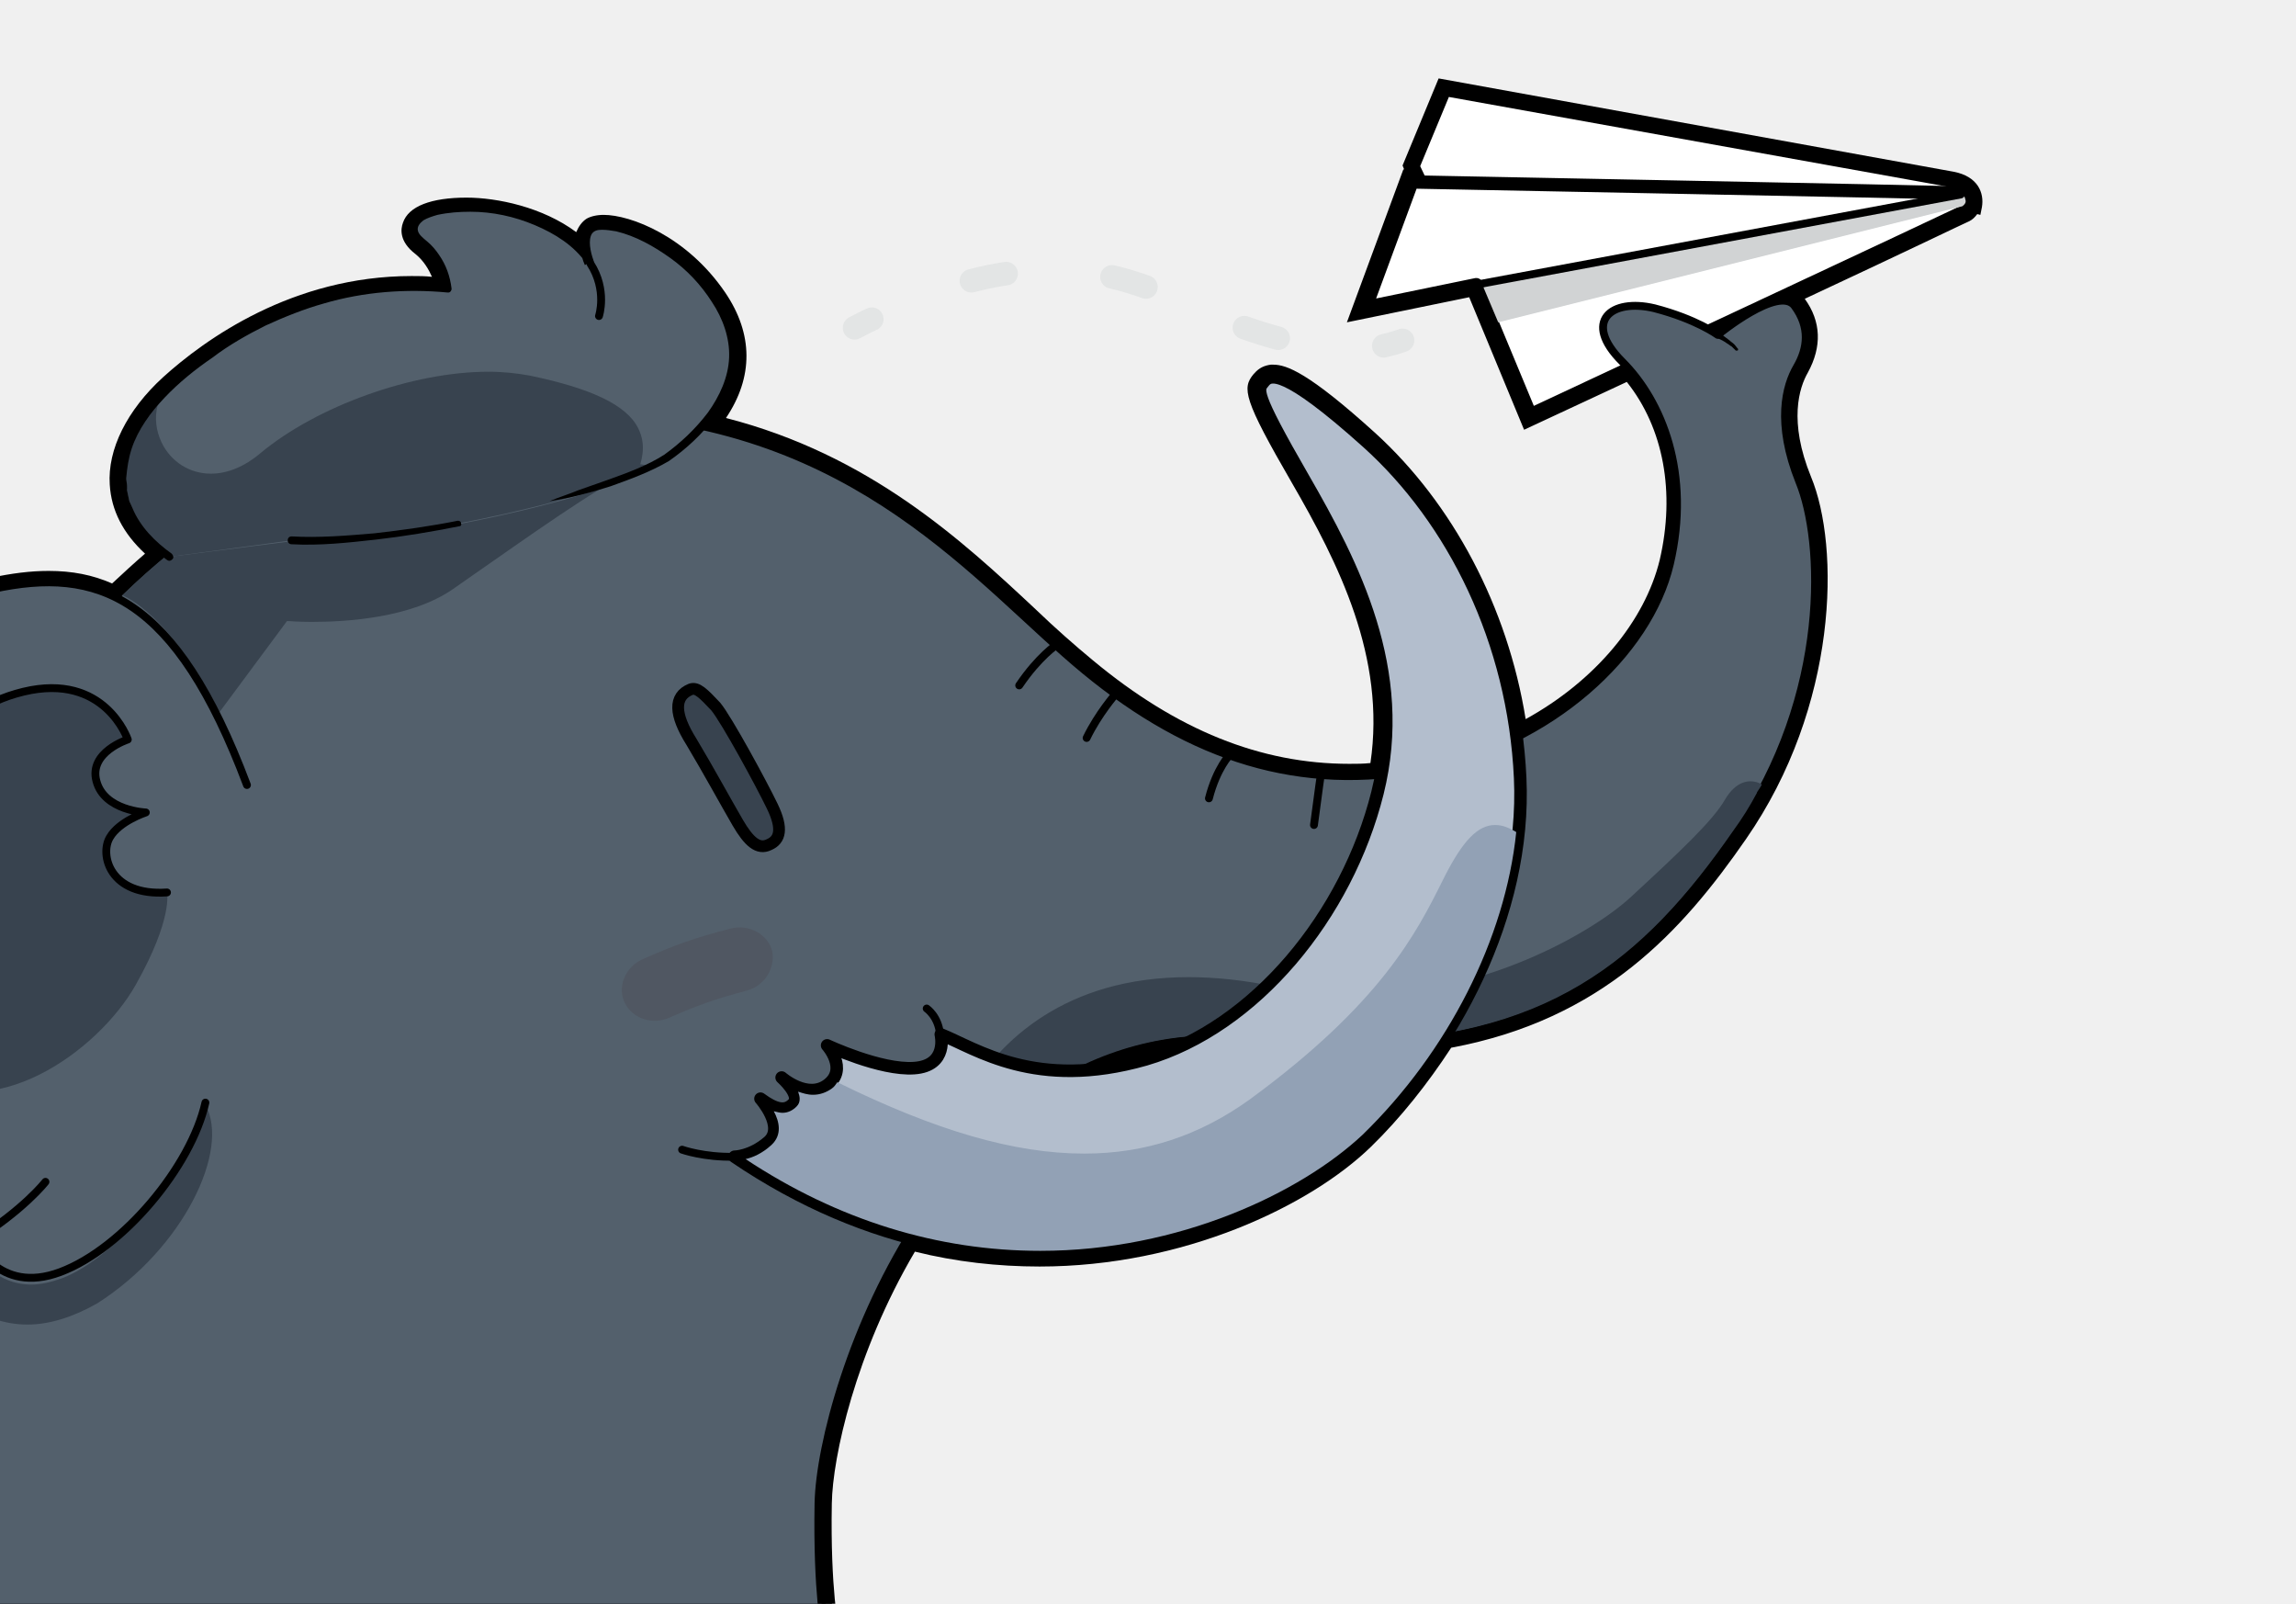
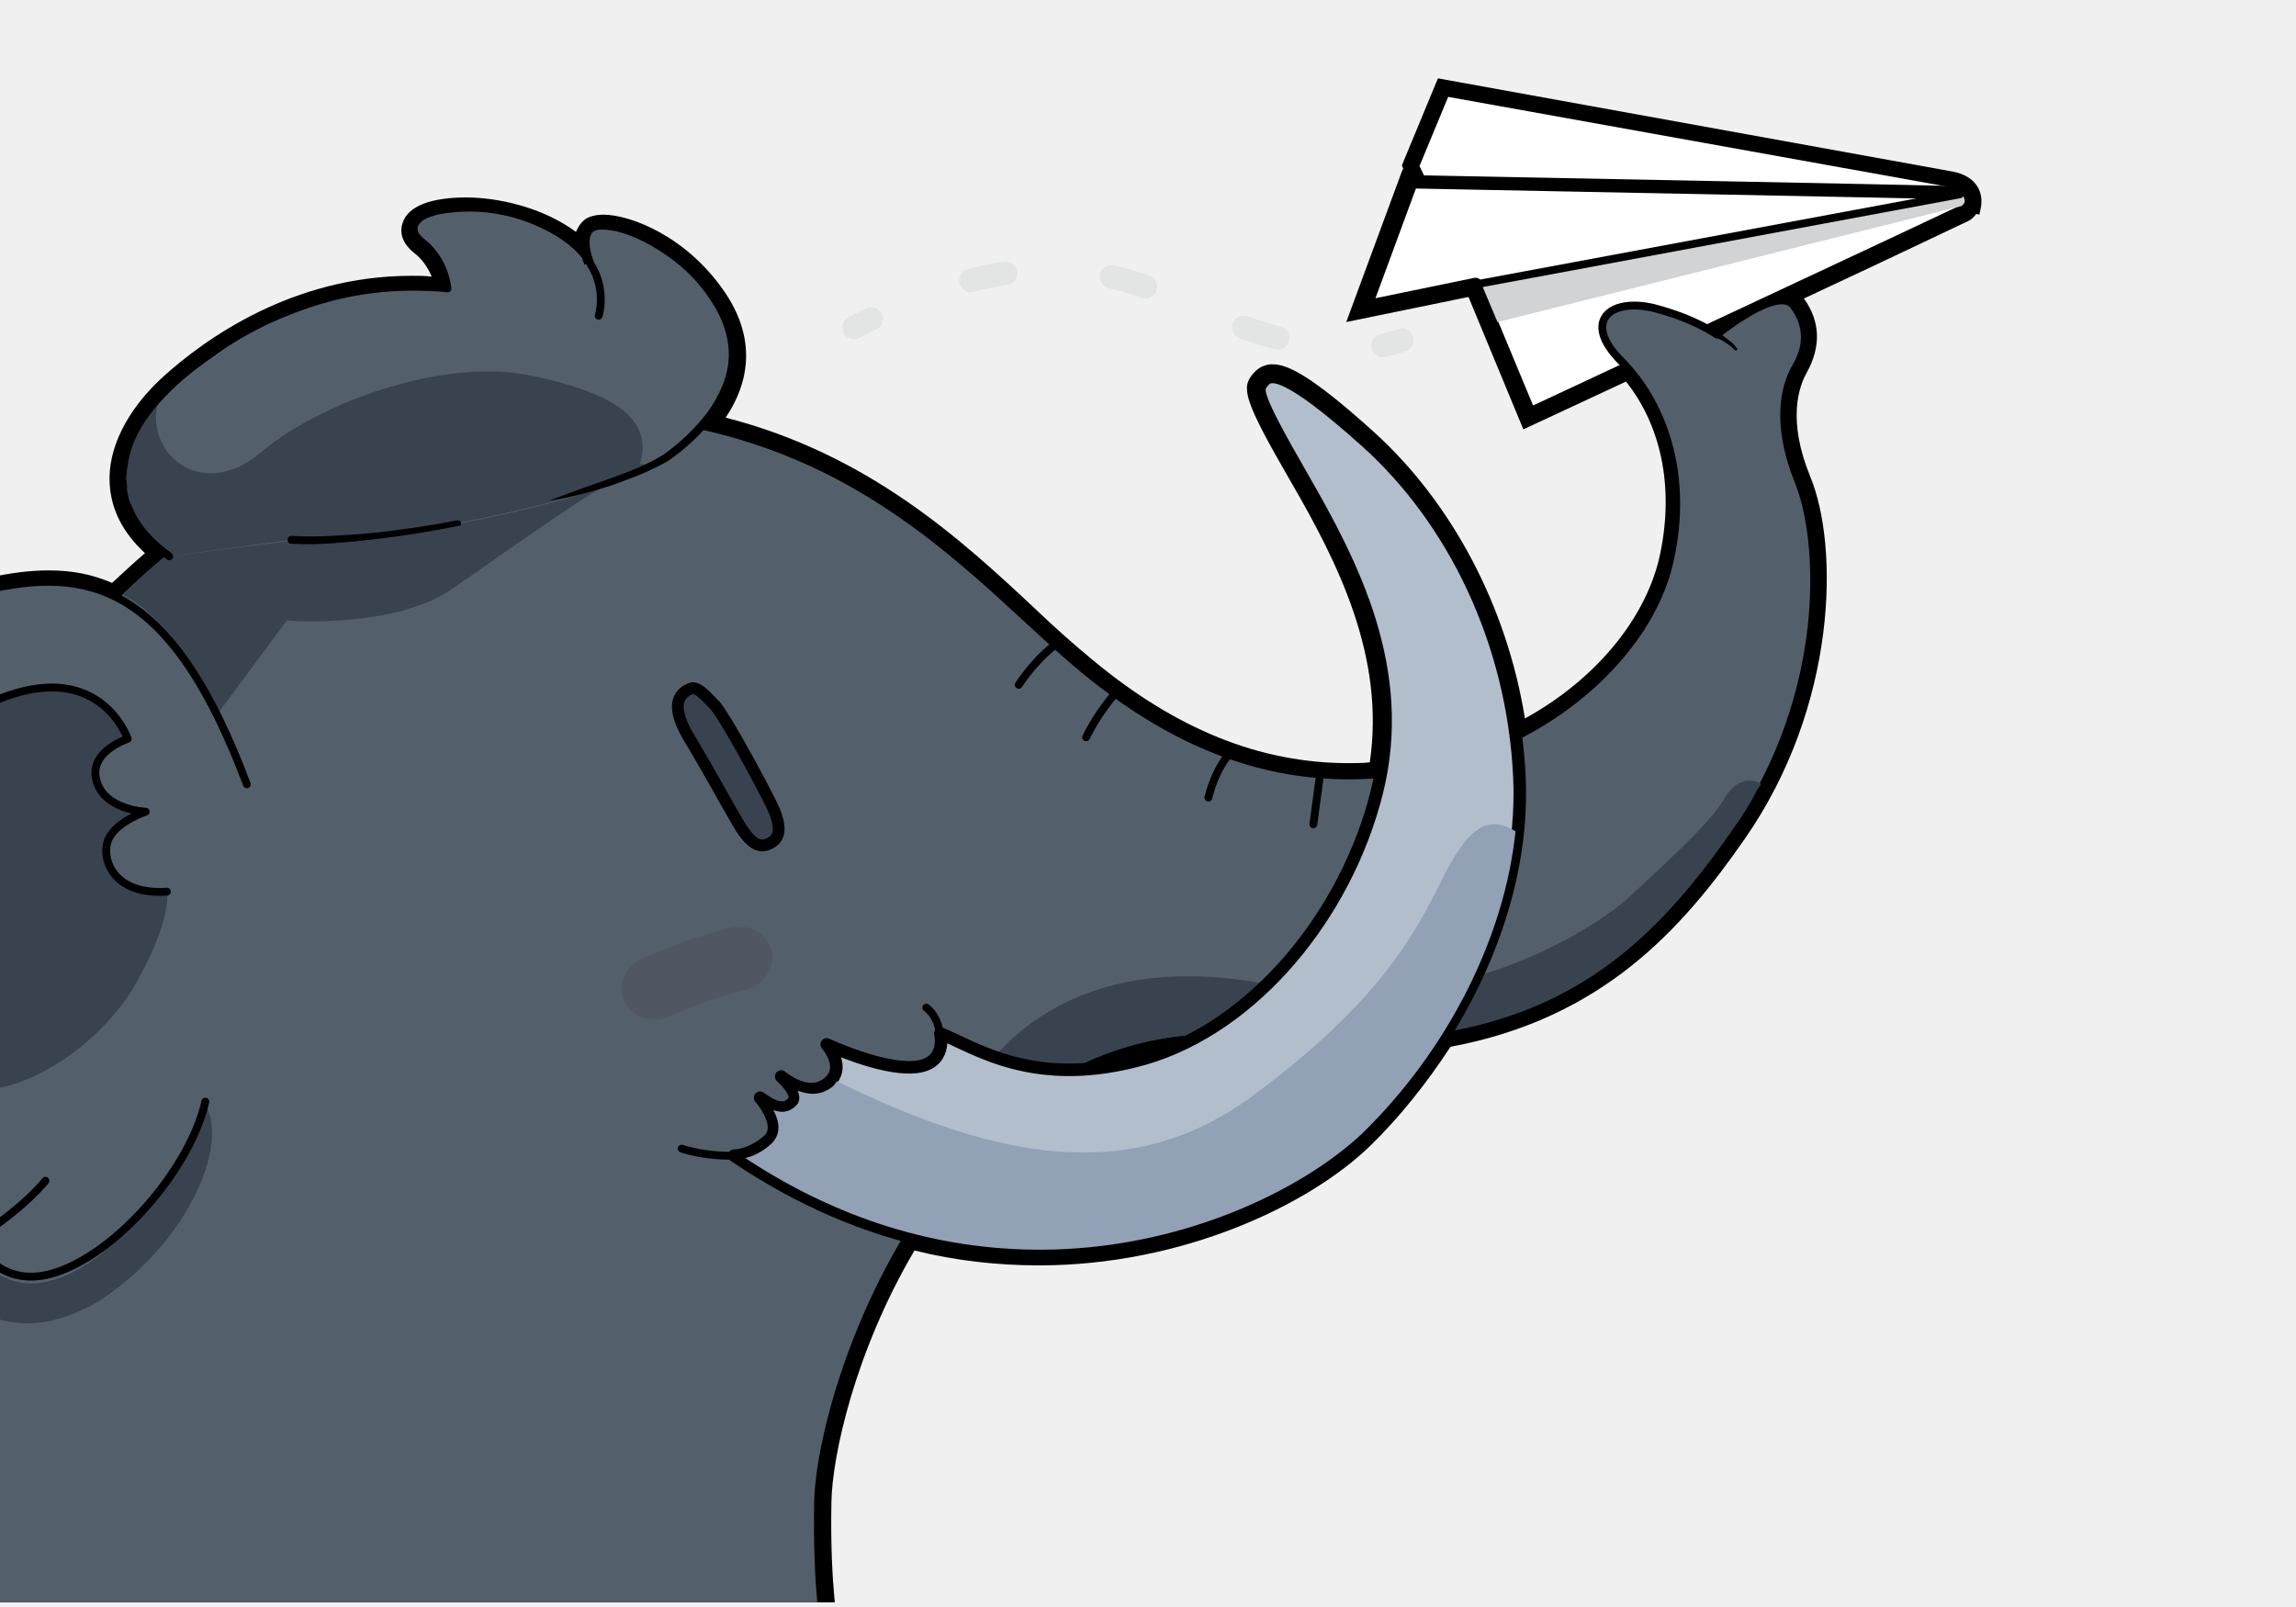
- <svg xmlns="http://www.w3.org/2000/svg" xmlns:xlink="http://www.w3.org/1999/xlink" viewBox="0 0 292.859 204.5" width="292.859" height="204.5">
-   <g transform="translate(-395.9 -820.4)">
-     <defs>
-       <path id="a" d="M395.9 745.1H690.5v279.8H395.9z" />
-     </defs>
-     <clipPath id="b">
-       <use xlink:href="#a" width="100%" height="100%" overflow="visible" />
+ <svg xmlns="http://www.w3.org/2000/svg" width="100%" height="100%" viewBox="0 0 293 205" version="1.1" xml:space="preserve" style="fill-rule:evenodd;clip-rule:evenodd;stroke-linecap:round;stroke-linejoin:round;stroke-miterlimit:10;">
+   <g transform="matrix(1,0,0,1,-395.9,-820.4)">
+     <clipPath id="_clip1">
+       <rect x="395.9" y="745.1" width="294.6" height="279.8" />
    </clipPath>
-     <path class="st53" d="M339.3 1028.6c1.5-3.2 14.4-31.3 27.4-58.8-6-9.3-2-17 1.5-23.7 1.9-3.7 3.8-7.1 3.6-10.4-.8-22 8.1-38.3 22.8-41.6 2.8-.6 5.2-.9 7.5-.9 3 0 5.6.5 8.1 1.6 1.4-1.3 2.8-2.6 4.2-3.8-2.8-2.6-4.3-5.5-4.5-8.8-.3-4.5 2.2-9.5 6.8-13.7 5.3-4.8 16.5-12.9 31.7-12.9.9 0 1.7 0 2.6.1-.4-.9-1-2-2.1-2.9-2.1-1.6-1.9-3.2-1.6-4 .7-2.1 3.6-3.2 8.1-3.2 3.9 0 9.7 1.2 14 4.4.3-.7.7-1.3 1.3-1.7.5-.3 1.3-.5 2.2-.5 3.4 0 10.6 2.7 15.5 9.9 3.6 5.3 3.6 10.8.1 16 18.3 4.7 30.1 15.6 39.5 24.4 2.5 2.4 5 4.6 7.3 6.5 10.7 8.9 21.4 13.2 32.7 13.2.9 0 1.8 0 2.7-.1 2-13.5-4.1-25.5-10-35.7-6.2-10.7-6.4-12.1-4.9-13.9l.1-.1c.6-.7 1.3-1 2.1-1.1h.3c1.7 0 4.5 1 13 8.7 9.9 9 16.9 22.2 19.2 36.5 8.9-4.9 15.2-12.5 17.1-20.3 2-8.6.5-16.8-4.2-22.7l-13.1 6.1-7-16.9-15.6 3.2 7.2-19.5h.1l-.2-.5 4.6-11.1 65.7 11.9c3.1.6 3.9 2.7 3.6 4.5l-.2 1-.4-.1c-.3.4-.6.7-1 .9-.7.3-7.5 3.6-21 9.9 2.1 2.9 2.2 6.1.4 9.4-1.1 1.9-2.5 6.2.4 13.3 3.7 8.9 3.5 29.2-8.3 46.2-8.1 11.7-18.3 23-37.6 26.6-3 4.6-6.5 9-10.2 12.6-7.8 7.6-24 15.3-42.3 15.3-5.3 0-10.7-.6-15.9-1.9-7.6 12.9-10.5 26.2-10.6 32.1-.2 11 .9 16.1.9 16.2l.4 1.8-164.9.8.9-2.3z" clip-path="url(#b)" />
-     <path class="st53" d="M339.8 1028.8c.1-.3 13.9-30.1 27.5-59.1-6.1-9.2-2.1-16.8 1.4-23.5 2-3.7 3.8-7.3 3.7-10.6-.8-21.7 8-37.9 22.4-41 2.7-.6 5.1-.9 7.4-.9 3 0 5.7.5 8.2 1.7 1.6-1.6 3.2-3 4.9-4.4-3-2.6-4.6-5.5-4.8-8.8-.3-4.4 2.1-9.2 6.6-13.3 5.3-4.8 16.4-12.8 31.4-12.8 1.1 0 2.2 0 3.3.1-.3-1.1-1-2.7-2.5-3.8-1.8-1.4-1.7-2.8-1.5-3.4.6-1.8 3.4-2.9 7.6-2.9 4.4 0 10.3 1.5 14.3 4.8.1-.9.6-1.7 1.3-2.1.4-.3 1.1-.4 1.9-.4 3.3 0 10.3 2.6 15.1 9.7 3.6 5.3 3.5 10.9-.3 16.1 18.6 4.6 30.5 15.6 40 24.4 2.6 2.4 5 4.6 7.3 6.5 10.8 8.9 21.6 13.3 33.1 13.3 1 0 2.1 0 3.1-.1 2.2-13.9-4-26.1-10-36.4-6.3-10.9-6.2-11.8-5-13.3l.1-.1c.2-.2.7-.9 1.8-.9h.2c1.5 0 4.2 1 12.7 8.6 10 9.1 17 22.5 19.2 36.9 9.3-5 16-12.8 17.9-20.9 2.1-8.9.4-17.4-4.5-23.4l-13 6.1-6.9-16.8-15.1 3.1 6.8-18.4h.6l-.5-1 4.4-10.6 65.3 11.8c3.5.7 3.3 3.2 3.2 3.9l-.1.5h-.2c-.2.4-.6.8-1 1-.7.3-7.9 3.7-21.6 10.2.1.1.2.2.3.4 2 2.7 2.2 5.8.4 8.9-1.1 2-2.6 6.4.4 13.7 3.6 8.8 3.4 28.8-8.2 45.7-8.1 11.7-18.2 22.9-37.5 26.4-3 4.7-6.5 9.1-10.3 12.7-7.8 7.5-23.7 15.1-42 15.1-5.4 0-10.9-.7-16.1-2-7.7 13.1-10.7 26.7-10.9 32.7-.2 11.1.9 16.2.9 16.3l.3 1.2-163.5.8.5-1.7z" clip-path="url(#b)" />
-     <path d="M577.5 843.7l-1-2.1 3.9-9.4 64.5 11.6c2.4.5 2.5 2 2.4 2.8" clip-path="url(#b)" fill="#fff" stroke="#000" stroke-linecap="round" stroke-linejoin="round" stroke-miterlimit="10" />
-     <path d="M584.2 856.7l6.9 16.6s53.7-25.1 55.5-26c.9-.5 1.5-2.2-1-2.3-2.5-.1-69.6-1.4-69.6-1.4l-5.9 16 14.1-2.9z" clip-path="url(#b)" fill="#fff" stroke="#000" stroke-width="1.7" stroke-linecap="round" stroke-linejoin="round" stroke-miterlimit="10" />
-     <path d="M585.1 857l58.9-11.2 1.4-.5h.4c.8 0 .7.3.8.6.1.3-.1.6-.4.8L587 861.5l-1.9-4.5z" clip-path="url(#b)" fill="#d1d3d4" />
-     <path class="st57" clip-path="url(#b)" fill="none" stroke="#000" stroke-linecap="round" stroke-linejoin="round" stroke-miterlimit="10" d="M584.2 856.7l61.8-11.5" />
-     <path class="st58" d="M388.5 927.9c20-40 49.9-56.3 83.4-54.9 33.6 1.4 48.8 21.7 62.4 32.9 13.6 11.2 27.5 15.6 43.4 12.5 15.9-3.1 28.5-14.6 31.2-26.1 2.7-11.5-1-20.7-6.1-25.8-5.1-5.1-1.4-8.1 4.1-6.8 5.4 1.4 8.1 3.4 8.1 3.4s7.8-6.4 9.8-3.7c2 2.7 1.7 5.4.3 7.8-1.4 2.4-2.7 7.1.3 14.6 3.1 7.5 4.1 27.1-8.1 44.8-12.2 17.6-26.5 30.1-62.1 26.5-38.5-3.9-54.6 44.2-54.9 59-.2 11.5.9 16.5.9 16.5l-160.7.8c.2-.1 33.4-72.4 48-101.5z" clip-path="url(#b)" fill="#53606c" stroke="#000" stroke-linecap="round" stroke-linejoin="round" stroke-miterlimit="10" />
-     <path class="st59" d="M399.4 989.3c-6.1 0-9.9-4.3-10-4.3l-.2-.2-.3.1c-3.1 1-6.1 1.5-9 1.5-6.1 0-11.4-2.2-15.6-6.5 1.4-3 2.9-6.1 4.3-9.1.1.1.1.2.2.3 6.1 8 12.7 9.7 17 9.7 3.2 0 5.6-.9 6.6-1.3.7 1.3 3 4.7 7.5 4.7 1.2 0 2.5-.3 3.9-.8 6.7-2.5 15.7-13.1 18.3-22.1 3.2 5.7-2.8 18.3-13.8 25.3-3 1.7-6 2.7-8.9 2.7zm24.5-78.1c-5.7-11.1-10.8-14.2-12.4-14.9 15.7-15.3 34.7-23 56.6-23 1.3 0 2.5 0 3.8.1 2.1.1 4.2.3 6.4.5 1.5 2.7-.4 5.6-.8 6.3-3 .8-11.2 6.5-18.5 11.6-1.9 1.3-3.7 2.6-5.3 3.7-5.3 3.7-13.6 4.2-18 4.2-1.8 0-2.9-.1-2.9-.1h-.3l-8.6 11.6zm95.3 49c4.2-7.1 12.6-15.2 28.3-15.2 3.5 0 7.2.4 11 1.2 3.4.7 7 1.1 10.6 1.1 15.9 0 29.8-7.9 34.8-12.5 6.5-6 10.5-9.8 12-12.4 1.4-2.4 3.2-2.8 4.7-2 .1.1-.7 1.1-.6 1.1-.9 1.7-1.9 3.3-3 4.8-11.5 16.6-23.9 26.9-50 26.9-3.6 0-7.5-.2-11.6-.6-1.5-.2-3-.2-4.4-.2-9.4 0-18.1 3.2-25.9 9.4l-5.9-1.6z" clip-path="url(#b)" fill="#38434f" />
-     <path class="st58" d="M427.4 920.5c-9.1-24.2-19-27.9-32.4-25-13.4 3-22.4 18-21.6 40 .4 10.2-15.5 20.5-4.3 35s23.5 8 23.5 8 3 7.1 11 4.1 16.7-13.5 18.5-21.6" clip-path="url(#b)" fill="#53606c" stroke="#000" stroke-linecap="round" stroke-linejoin="round" stroke-miterlimit="10" />
-     <path class="st59" d="M417.2 934.2c-7.3.5-8.6-4.8-7.3-7 1.2-2.1 4.6-3.2 4.6-3.2s-5.3-.2-6.3-4c-1-3.7 4-5.3 4-5.3s-2.9-8.6-13.3-6.1-14.4 11.7-14.2 19c.6 15.3-10.2 22.8 0 29.7 10.1 6.9 23.7-2.8 28.5-11.3 4.8-8.5 4-11.8 4-11.8z" clip-path="url(#b)" fill="#38434f" />
-     <path class="st57" d="M392.6 978.6c6.3-3.9 9.1-7.5 9.1-7.5m15.5-36.9c-7.3.5-8.6-4.8-7.3-7 1.2-2.1 4.6-3.2 4.6-3.2s-5.3-.2-6.3-4c-1-3.7 4-5.3 4-5.3s-2.9-8.6-13.3-6.1-14.6 11.7-14.2 19" clip-path="url(#b)" fill="none" stroke="#000" stroke-linecap="round" stroke-linejoin="round" stroke-miterlimit="10" />
-     <path d="M417.5 891.4c-9.8-6.9-6.2-16 .3-21.8 6.5-5.8 19-14 35.2-12.2 0 0-.2-3.5-3.1-5.8s-.5-4.5 5.5-4.5 12.9 2.6 15.8 6.9c0 0-1.4-3.2.4-4.4 1.8-1.2 10.2 1 15.6 9s1.1 14.9-5.2 19.9c-6.3 5-36.2 11.6-48.8 10.9" clip-path="url(#b)" fill="#53606c" />
-     <g class="st53" clip-path="url(#b)">
-       <path class="st36" d="M459.5 878.7c-11.1.6-22.1 3.3-32.9 6.1-4.1 1.1-8.2 2.2-12.4 2-.4 0-.8-.1-1.3-.1 1 1.6 2.5 3.2 4.6 4.7l15.6-2.1c11.3.7 37-4.7 46.4-9.4-6.5-1.1-13.3-1.5-20-1.2z" fill="#38434f" />
+     <g clip-path="url(#_clip1)">
+       <path d="M339.3,1028.6C340.8,1025.4 353.7,997.3 366.7,969.8C360.7,960.5 364.7,952.8 368.2,946.1C370.1,942.4 372,939 371.8,935.7C371,913.7 379.9,897.4 394.6,894.1C397.4,893.5 399.8,893.2 402.1,893.2C405.1,893.2 407.7,893.7 410.2,894.8C411.6,893.5 413,892.2 414.4,891C411.6,888.4 410.1,885.5 409.9,882.2C409.6,877.7 412.1,872.7 416.7,868.5C422,863.7 433.2,855.6 448.4,855.6C449.3,855.6 450.1,855.6 451,855.7C450.6,854.8 450,853.7 448.9,852.8C446.8,851.2 447,849.6 447.3,848.8C448,846.7 450.9,845.6 455.4,845.6C459.3,845.6 465.1,846.8 469.4,850C469.7,849.3 470.1,848.7 470.7,848.3C471.2,848 472,847.8 472.9,847.8C476.3,847.8 483.5,850.5 488.4,857.7C492,863 492,868.5 488.5,873.7C506.8,878.4 518.6,889.3 528,898.1C530.5,900.5 533,902.7 535.3,904.6C546,913.5 556.7,917.8 568,917.8C568.9,917.8 569.8,917.8 570.7,917.7C572.7,904.2 566.6,892.2 560.7,882C554.5,871.3 554.3,869.9 555.8,868.1L555.9,868C556.5,867.3 557.2,867 558,866.9L558.3,866.9C560,866.9 562.8,867.9 571.3,875.6C581.2,884.6 588.2,897.8 590.5,912.1C599.4,907.2 605.7,899.6 607.6,891.8C609.6,883.2 608.1,875 603.4,869.1L590.3,875.2L583.3,858.3L567.7,861.5L574.9,842L575,842L574.8,841.5L579.4,830.4L645.1,842.3C648.2,842.9 649,845 648.7,846.8L648.5,847.8L648.1,847.7C647.8,848.1 647.5,848.4 647.1,848.6C646.4,848.9 639.6,852.2 626.1,858.5C628.2,861.4 628.3,864.6 626.5,867.9C625.4,869.8 624,874.1 626.9,881.2C630.6,890.1 630.4,910.4 618.6,927.4C610.5,939.1 600.3,950.4 581,954C578,958.6 574.5,963 570.8,966.6C563,974.2 546.8,981.9 528.5,981.9C523.2,981.9 517.8,981.3 512.6,980C505,992.9 502.1,1006.2 502,1012.1C501.8,1023.1 502.9,1028.2 502.9,1028.3L503.3,1030.1L338.4,1030.9L339.3,1028.6Z" style="fill-rule:nonzero;" />
    </g>
-     <path class="st59" d="M417.5 890.8c-3.5-2.5-5.3-5.5-5.5-8.8-.2-3.2 1.2-6.7 4-9.9-.4 1.6-.2 3.2.5 4.7 1.2 2.5 3.6 4 6.3 4 2.1 0 4.3-.9 6.3-2.6 7.2-6 19.4-10.4 29.1-10.4 1.9 0 3.7.2 5.3.5 7.7 1.6 12.3 3.7 13.8 6.7.8 1.6.8 3.3 0 5.4-10.1 4.3-31.2 8.6-42.1 8.6-.7 0-1.4 0-2.1-.1-1.4-.1-2.8-.1-4-.1-7.5-.1-10.6 1.4-11.6 2z" clip-path="url(#b)" fill="#38434f" />
-     <path class="st57" d="M471.2 854c2.2 3.4 1.1 6.7 1.1 6.7" clip-path="url(#b)" fill="none" stroke="#000" stroke-linecap="round" stroke-linejoin="round" stroke-miterlimit="10" />
-     <path d="M489.6 967.9c34.6 23.5 68.7 8.7 80.2-2.4 11.4-11.1 20.8-28.5 20-45.9-.8-17.4-8.5-32.9-19.5-42.8-10.7-9.6-12.4-8.7-13.2-7.7-.8 1-1.4 1.1 5 12.2s13.4 24.6 9.5 40.2c-3.9 15.6-15.6 29.9-29.6 34-14 4-21.6-1.4-26.1-3.2 0 0 1 4-3.4 4.3-4.3.3-11.1-2.9-11.1-2.9s2.7 3 .1 5-5.9-.9-5.9-.9 2.5 2.2 1.5 3.3c-1 1.1-2.3.8-4.2-.6 0 0 3.2 3.6 1 5.5s-4.3 1.9-4.3 1.9z" clip-path="url(#b)" fill="#b3becd" stroke="#000" stroke-width="1.6" stroke-linecap="round" stroke-linejoin="round" stroke-miterlimit="10" />
-     <path d="M528.6 979.9c-13.1 0-25.8-3.9-37.6-11.7.9-.2 2.1-.7 3.3-1.8 1.4-1.3 1-3 .3-4.3.4.1.8.2 1.1.2.7 0 1.3-.3 1.8-.8.3-.3.4-.6.4-1 0-.3-.1-.6-.2-.9.6.2 1.2.4 1.9.4.9 0 1.7-.3 2.4-.8.3-.2.5-.5.7-.8 12.6 6.2 22.6 9.1 31.5 9.1 7.8 0 14.7-2.3 21.1-6.9 16.8-12.3 21.3-21.3 24.6-27.9l.3-.6c2.3-4.5 4.2-6.5 6.4-6.5.9 0 1.7.3 2.7.9-1.4 13.6-8.7 28-19.6 38.6-7.9 7.4-23.4 14.8-41.1 14.8z" clip-path="url(#b)" fill="#92a1b5" />
-     <path class="st57" d="M489.6 967.9c-3.9.1-6.7-.9-6.7-.9" clip-path="url(#b)" fill="none" stroke="#000" stroke-linecap="round" stroke-linejoin="round" stroke-miterlimit="10" />
-     <path d="M484 908.3c-2.2.9-2.1 3.2.1 6.7 2.1 3.5 4.5 7.9 5.9 10.3 1.4 2.4 2.6 3.5 4 2.8 1.4-.6 1.8-2 .4-4.9-1.4-2.9-5.8-11-7.2-12.7-1.6-1.7-2.4-2.5-3.2-2.2z" clip-path="url(#b)" fill="#38434f" stroke="#000" stroke-width="1.5" stroke-linecap="round" stroke-linejoin="round" stroke-miterlimit="10" />
-     <path class="st57" d="M525.9 907.8c2.5-3.7 4.8-5.2 4.8-5.2m3.8 11.9c1.5-3.1 3.7-5.6 3.7-5.6m11.9 13.3c1-3.9 2.7-5.6 2.7-5.6m10.7 9c.6-4.6.9-6.6.9-6.6" clip-path="url(#b)" fill="none" stroke="#000" stroke-linecap="round" stroke-linejoin="round" stroke-miterlimit="10" />
-     <g class="st53" clip-path="url(#b)">
-       <path class="st49" d="M504.9 862.2c.8-.4 1.5-.8 2.2-1.1" fill="none" stroke="#e3e5e5" stroke-width="3" stroke-linecap="round" stroke-linejoin="round" />
-       <path d="M519.8 856.2c13.6-3.5 22.1.5 28.2 3.3 5.3 2.4 11.6 4.7 17.6 5.3" fill="none" stroke="#e3e5e5" stroke-width="3" stroke-linecap="round" stroke-linejoin="round" stroke-dasharray="4.529,13.586" />
-       <path class="st49" d="M572.4 864.5c.8-.2 1.6-.4 2.4-.7" fill="none" stroke="#e3e5e5" stroke-width="3" stroke-linecap="round" stroke-linejoin="round" />
+     <clipPath id="_clip2">
+       <rect x="395.9" y="745.1" width="294.6" height="279.8" />
+     </clipPath>
+     <g clip-path="url(#_clip2)">
+       <path d="M339.8,1028.8C339.9,1028.5 353.7,998.7 367.3,969.7C361.2,960.5 365.2,952.9 368.7,946.2C370.7,942.5 372.5,938.9 372.4,935.6C371.6,913.9 380.4,897.7 394.8,894.6C397.5,894 399.9,893.7 402.2,893.7C405.2,893.7 407.9,894.2 410.4,895.4C412,893.8 413.6,892.4 415.3,891C412.3,888.4 410.7,885.5 410.5,882.2C410.2,877.8 412.6,873 417.1,868.9C422.4,864.1 433.5,856.1 448.5,856.1C449.6,856.1 450.7,856.1 451.8,856.2C451.5,855.1 450.8,853.5 449.3,852.4C447.5,851 447.6,849.6 447.8,849C448.4,847.2 451.2,846.1 455.4,846.1C459.8,846.1 465.7,847.6 469.7,850.9C469.8,850 470.3,849.2 471,848.8C471.4,848.5 472.1,848.4 472.9,848.4C476.2,848.4 483.2,851 488,858.1C491.6,863.4 491.5,869 487.7,874.2C506.3,878.8 518.2,889.8 527.7,898.6C530.3,901 532.7,903.2 535,905.1C545.8,914 556.6,918.4 568.1,918.4C569.1,918.4 570.2,918.4 571.2,918.3C573.4,904.4 567.2,892.2 561.2,881.9C554.9,871 555,870.1 556.2,868.6L556.3,868.5C556.5,868.3 557,867.6 558.1,867.6L558.3,867.6C559.8,867.6 562.5,868.6 571,876.2C581,885.3 588,898.7 590.2,913.1C599.5,908.1 606.2,900.3 608.1,892.2C610.2,883.3 608.5,874.8 603.6,868.8L590.6,874.9L583.7,858.1L568.6,861.2L575.4,842.8L576,842.8L575.5,841.8L579.9,831.2L645.2,843C648.7,843.7 648.5,846.2 648.4,846.9L648.3,847.4L648.1,847.4C647.9,847.8 647.5,848.2 647.1,848.4C646.4,848.7 639.2,852.1 625.5,858.6C625.6,858.7 625.7,858.8 625.8,859C627.8,861.7 628,864.8 626.2,867.9C625.1,869.9 623.6,874.3 626.6,881.6C630.2,890.4 630,910.4 618.4,927.3C610.3,939 600.2,950.2 580.9,953.7C577.9,958.4 574.4,962.8 570.6,966.4C562.8,973.9 546.9,981.5 528.6,981.5C523.2,981.5 517.7,980.8 512.5,979.5C504.8,992.6 501.8,1006.2 501.6,1012.2C501.4,1023.3 502.5,1028.4 502.5,1028.5L502.8,1029.7L339.3,1030.5L339.8,1028.8Z" style="fill-rule:nonzero;" />
    </g>
-     <g class="st53" clip-path="url(#b)">
-       <path d="M491.2 946.7c-4.1 1.1-6.1 1.8-10 3.5-2.1.9-4.6.1-5.6-1.9s0-4.6 2.3-5.6c4.3-1.9 6.6-2.7 11.2-3.9 2.4-.6 4.8.8 5.3 2.9.4 2.2-1 4.4-3.2 5z" fill="#505762" />
+     <path d="M577.5,843.7L576.5,841.6L580.4,832.2L644.9,843.8C647.3,844.3 647.4,845.8 647.3,846.6" style="fill:white;fill-rule:nonzero;stroke:black;stroke-width:1px;" />
+     <path d="M584.2,856.7L591.1,873.3C591.1,873.3 644.8,848.2 646.6,847.3C647.5,846.8 648.1,845.1 645.6,845C643.1,844.9 576,843.6 576,843.6L570.1,859.6L584.2,856.7Z" style="fill:white;fill-rule:nonzero;stroke:black;stroke-width:1.7px;" />
+     <path d="M585.1,857L644,845.8L645.4,845.3L645.8,845.3C646.6,845.3 646.5,845.6 646.6,845.9C646.7,846.2 646.5,846.5 646.2,846.7L587,861.5L585.1,857Z" style="fill:rgb(209,211,212);fill-rule:nonzero;" />
+     <path d="M584.2,856.7L646,845.2" style="fill:none;stroke:black;stroke-width:1px;" />
+     <clipPath id="_clip3">
+       <rect x="395.9" y="745.1" width="294.6" height="279.8" />
+     </clipPath>
+     <g clip-path="url(#_clip3)">
+       <path d="M388.5,927.9C408.5,887.9 438.4,871.6 471.9,873C505.5,874.4 520.7,894.7 534.3,905.9C547.9,917.1 561.8,921.5 577.7,918.4C593.6,915.3 606.2,903.8 608.9,892.3C611.6,880.8 607.9,871.6 602.8,866.5C597.7,861.4 601.4,858.4 606.9,859.7C612.3,861.1 615,863.1 615,863.1C615,863.1 622.8,856.7 624.8,859.4C626.8,862.1 626.5,864.8 625.1,867.2C623.7,869.6 622.4,874.3 625.4,881.8C628.5,889.3 629.5,908.9 617.3,926.6C605.1,944.2 590.8,956.7 555.2,953.1C516.7,949.2 500.6,997.3 500.3,1012.1C500.1,1023.6 501.2,1028.6 501.2,1028.6L340.5,1029.4C340.7,1029.3 373.9,957 388.5,927.9Z" style="fill:rgb(83,96,108);fill-rule:nonzero;stroke:black;stroke-width:1px;" />
    </g>
-     <path class="st57" d="M515.8 952.3c-.2-2.3-1.7-3.3-1.7-3.3" clip-path="url(#b)" fill="none" stroke="#000" stroke-linecap="round" stroke-linejoin="round" stroke-miterlimit="10" />
-     <g class="st53" clip-path="url(#b)">
-       <path d="M454.5 887.5c-3.5.7-7.1 1.3-10.6 1.7-3.6.4-7.2.8-10.8.6-.3 0-.5-.2-.5-.5s.2-.5.5-.5c3.5.2 7.1-.1 10.6-.4 3.5-.4 7.1-.9 10.6-1.6.2 0 .4.1.4.3.1.2 0 .4-.2.4z" />
+     <clipPath id="_clip4">
+       <rect x="395.9" y="745.1" width="294.6" height="279.8" />
+     </clipPath>
+     <g clip-path="url(#_clip4)">
+       <path d="M399.4,989.3C393.3,989.3 389.5,985 389.4,985L389.2,984.8L388.9,984.9C385.8,985.9 382.8,986.4 379.9,986.4C373.8,986.4 368.5,984.2 364.3,979.9C365.7,976.9 367.2,973.8 368.6,970.8C368.7,970.9 368.7,971 368.8,971.1C374.9,979.1 381.5,980.8 385.8,980.8C389,980.8 391.4,979.9 392.4,979.5C393.1,980.8 395.4,984.2 399.9,984.2C401.1,984.2 402.4,983.9 403.8,983.4C410.5,980.9 419.5,970.3 422.1,961.3C425.3,967 419.3,979.6 408.3,986.6C405.3,988.3 402.3,989.3 399.4,989.3ZM423.9,911.2C418.2,900.1 413.1,897 411.5,896.3C427.2,881 446.2,873.3 468.1,873.3C469.4,873.3 470.6,873.3 471.9,873.4C474,873.5 476.1,873.7 478.3,873.9C479.8,876.6 477.9,879.5 477.5,880.2C474.5,881 466.3,886.7 459,891.8C457.1,893.1 455.3,894.4 453.7,895.5C448.4,899.2 440.1,899.7 435.7,899.7C433.9,899.7 432.8,899.6 432.8,899.6L432.5,899.6L423.9,911.2ZM519.2,960.2C523.4,953.1 531.8,945 547.5,945C551,945 554.7,945.4 558.5,946.2C561.9,946.9 565.5,947.3 569.1,947.3C585,947.3 598.9,939.4 603.9,934.8C610.4,928.8 614.4,925 615.9,922.4C617.3,920 619.1,919.6 620.6,920.4C620.7,920.5 619.9,921.5 620,921.5C619.1,923.2 618.1,924.8 617,926.3C605.5,942.9 593.1,953.2 567,953.2C563.4,953.2 559.5,953 555.4,952.6C553.9,952.4 552.4,952.4 551,952.4C541.6,952.4 532.9,955.6 525.1,961.8L519.2,960.2Z" style="fill:rgb(56,67,79);fill-rule:nonzero;" />
    </g>
-     <g class="st53" clip-path="url(#b)">
-       <path d="M417.2 891.8c-2.2-1.6-4.3-3.6-5.4-6.2l-.4-1-.2-1-.1-.5v-.5c0-.4-.1-.7-.1-1.1 0-1.4.2-2.8.7-4.1.9-2.6 2.6-4.9 4.4-6.9 1.9-2 4-3.6 6.2-5.2s4.6-2.9 7-4.1c2.4-1.2 5-2.2 7.6-2.9 5.2-1.5 10.7-1.9 16.1-1.4l-.6.5c-.2-1.3-.7-2.7-1.4-3.8-.4-.6-.8-1.1-1.4-1.5-.5-.5-1.2-1-1.5-1.9-.1-.2-.1-.5-.1-.7.1-.2.1-.5.2-.7.2-.4.6-.7.9-.9.7-.5 1.4-.7 2.2-.9 1.5-.3 3-.4 4.4-.4 2.9.1 5.9.7 8.6 1.8 2.7 1.1 5.3 2.8 7.1 5.3l-.9.5c-.3-.7-.5-1.3-.5-2.1-.1-.7 0-1.5.4-2.3.3-.3.5-.7 1-.8.2-.1.4-.1.6-.2.2 0 .4-.1.6-.1.7 0 1.4.1 2.1.2 1.4.3 2.6.8 3.9 1.4 1.2.6 2.4 1.3 3.5 2.1 2.2 1.6 4.1 3.6 5.6 5.9.7 1.2 1.4 2.4 1.8 3.7.3.6.4 1.3.5 2 .1.3.1.7.1 1v1c-.1 2.8-1.3 5.5-3 7.6-1.7 2.2-3.6 4-5.9 5.6-2.4 1.4-4.9 2.3-7.4 3.2-2.5.8-5.1 1.5-7.8 1.9 1.2-.5 2.5-.9 3.7-1.4l3.7-1.3c2.5-.9 5-1.8 7.2-3.2 2.1-1.5 4-3.3 5.6-5.4 1.5-2.1 2.6-4.5 2.7-7 .1-2.5-.8-5-2.2-7.1-1.4-2.2-3.2-4.1-5.3-5.6-2.1-1.5-4.4-2.8-6.9-3.4-.6-.1-1.2-.2-1.8-.2-.6 0-1 .1-1.3.5-.5.8-.2 2.3.2 3.4.1.3 0 .5-.3.6-.2.1-.4 0-.6-.2-1.6-2.3-4-3.8-6.6-4.9-2.6-1.1-5.4-1.7-8.2-1.7-1.4 0-2.8.1-4.2.4-.7.2-1.3.4-1.8.7-.5.4-.8.8-.7 1.3.1.5.6.9 1.2 1.4.6.5 1.1 1.1 1.5 1.7.9 1.3 1.4 2.7 1.6 4.3 0 .3-.2.5-.4.5h-.1c-5.3-.5-10.7-.1-15.8 1.4-2.5.7-5 1.7-7.4 2.8-2.4 1.2-4.7 2.5-6.8 4.1-2.2 1.5-4.3 3.2-6.1 5.1-1.8 1.9-3.4 4.1-4.2 6.5-.4 1.2-.6 2.5-.7 3.8 0 .3.1.6.1 1v.5l.1.5.2.9.4.9c1 2.4 2.9 4.3 5 5.8.2.2.3.5.1.7-.2.2-.4.3-.7.1z" />
+     <clipPath id="_clip5">
+       <rect x="395.9" y="745.1" width="294.6" height="279.8" />
+     </clipPath>
+     <g clip-path="url(#_clip5)">
+       <path d="M427.4,920.5C418.3,896.3 408.4,892.6 395,895.5C381.6,898.5 372.6,913.5 373.4,935.5C373.8,945.7 357.9,956 369.1,970.5C380.3,985 392.6,978.5 392.6,978.5C392.6,978.5 395.6,985.6 403.6,982.6C411.6,979.6 420.3,969.1 422.1,961" style="fill:rgb(83,96,108);fill-rule:nonzero;stroke:black;stroke-width:1px;" />
    </g>
-     <g class="st53" clip-path="url(#b)">
-       <path class="st36" d="M615.1 863.2c2 1.2 2.3 1.8 2.3 1.8" fill="#38434f" />
-       <path d="M615.3 862.9l1.2.9c.2.2.4.3.6.5.2.2.3.4.5.6 0 .1 0 .2-.1.2h-.2l-.5-.5c-.2-.1-.4-.3-.6-.4-.4-.3-.8-.5-1.3-.7-.2-.1-.2-.3-.1-.5s.2-.2.5-.1c-.1 0-.1 0 0 0z" />
+     <clipPath id="_clip6">
+       <rect x="395.9" y="745.1" width="294.6" height="279.8" />
+     </clipPath>
+     <g clip-path="url(#_clip6)">
+       <path d="M417.2,934.2C409.9,934.7 408.6,929.4 409.9,927.2C411.1,925.1 414.5,924 414.5,924C414.5,924 409.2,923.8 408.2,920C407.2,916.3 412.2,914.7 412.2,914.7C412.2,914.7 409.3,906.1 398.9,908.6C388.5,911.1 384.5,920.3 384.7,927.6C385.3,942.9 374.5,950.4 384.7,957.3C394.8,964.2 408.4,954.5 413.2,946C418,937.5 417.2,934.2 417.2,934.2Z" style="fill:rgb(56,67,79);fill-rule:nonzero;" />
+     </g>
+     <clipPath id="_clip7">
+       <rect x="395.9" y="745.1" width="294.6" height="279.8" />
+     </clipPath>
+     <g clip-path="url(#_clip7)">
+       <path d="M392.6,978.6C398.9,974.7 401.7,971.1 401.7,971.1M417.2,934.2C409.9,934.7 408.6,929.4 409.9,927.2C411.1,925.1 414.5,924 414.5,924C414.5,924 409.2,923.8 408.2,920C407.2,916.3 412.2,914.7 412.2,914.7C412.2,914.7 409.3,906.1 398.9,908.6C388.5,911.1 384.3,920.3 384.7,927.6" style="fill:none;stroke:black;stroke-width:1px;" />
+     </g>
+     <path d="M417.5,891.4C407.7,884.5 411.3,875.4 417.8,869.6C424.3,863.8 436.8,855.6 453,857.4C453,857.4 452.8,853.9 449.9,851.6C447,849.3 449.4,847.1 455.4,847.1C461.4,847.1 468.3,849.7 471.2,854C471.2,854 469.8,850.8 471.6,849.6C473.4,848.4 481.8,850.6 487.2,858.6C492.6,866.6 488.3,873.5 482,878.5C475.7,883.5 445.8,890.1 433.2,889.4" style="fill:rgb(83,96,108);fill-rule:nonzero;" />
+     <path d="M459.5,878.7C448.4,879.3 437.4,882 426.6,884.8C422.5,885.9 418.4,887 414.2,886.8C413.8,886.8 413.4,886.7 412.9,886.7C413.9,888.3 415.4,889.9 417.5,891.4L433.1,889.3C444.4,890 470.1,884.6 479.5,879.9C473,878.8 466.2,878.4 459.5,878.7Z" style="fill:rgb(56,67,79);fill-rule:nonzero;" />
+     <path d="M417.5,890.8C414,888.3 412.2,885.3 412,882C411.8,878.8 413.2,875.3 416,872.1C415.6,873.7 415.8,875.3 416.5,876.8C417.7,879.3 420.1,880.8 422.8,880.8C424.9,880.8 427.1,879.9 429.1,878.2C436.3,872.2 448.5,867.8 458.2,867.8C460.1,867.8 461.9,868 463.5,868.3C471.2,869.9 475.8,872 477.3,875C478.1,876.6 478.1,878.3 477.3,880.4C467.2,884.7 446.1,889 435.2,889C434.5,889 433.8,889 433.1,888.9C431.7,888.8 430.3,888.8 429.1,888.8C421.6,888.7 418.5,890.2 417.5,890.8Z" style="fill:rgb(56,67,79);fill-rule:nonzero;" />
+     <path d="M471.2,854C473.4,857.4 472.3,860.7 472.3,860.7" style="fill:none;stroke:black;stroke-width:1px;" />
+     <path d="M489.6,967.9C524.2,991.4 558.3,976.6 569.8,965.5C581.2,954.4 590.6,937 589.8,919.6C589,902.2 581.3,886.7 570.3,876.8C559.6,867.2 557.9,868.1 557.1,869.1C556.3,870.1 555.7,870.2 562.1,881.3C568.5,892.4 575.5,905.9 571.6,921.5C567.7,937.1 556,951.4 542,955.5C528,959.5 520.4,954.1 515.9,952.3C515.9,952.3 516.9,956.3 512.5,956.6C508.2,956.9 501.4,953.7 501.4,953.7C501.4,953.7 504.1,956.7 501.5,958.7C498.9,960.7 495.6,957.8 495.6,957.8C495.6,957.8 498.1,960 497.1,961.1C496.1,962.2 494.8,961.9 492.9,960.5C492.9,960.5 496.1,964.1 493.9,966C491.7,967.9 489.6,967.9 489.6,967.9Z" style="fill:rgb(179,190,205);fill-rule:nonzero;stroke:black;stroke-width:1.6px;" />
+     <path d="M528.6,979.9C515.5,979.9 502.8,976 491,968.2C491.9,968 493.1,967.5 494.3,966.4C495.7,965.1 495.3,963.4 494.6,962.1C495,962.2 495.4,962.3 495.7,962.3C496.4,962.3 497,962 497.5,961.5C497.8,961.2 497.9,960.9 497.9,960.5C497.9,960.2 497.8,959.9 497.7,959.6C498.3,959.8 498.9,960 499.6,960C500.5,960 501.3,959.7 502,959.2C502.3,959 502.5,958.7 502.7,958.4C515.3,964.6 525.3,967.5 534.2,967.5C542,967.5 548.9,965.2 555.3,960.6C572.1,948.3 576.6,939.3 579.9,932.7L580.2,932.1C582.5,927.6 584.4,925.6 586.6,925.6C587.5,925.6 588.3,925.9 589.3,926.5C587.9,940.1 580.6,954.5 569.7,965.1C561.8,972.5 546.3,979.9 528.6,979.9Z" style="fill:rgb(146,161,181);fill-rule:nonzero;" />
+     <path d="M489.6,967.9C485.7,968 482.9,967 482.9,967" style="fill:none;stroke:black;stroke-width:1px;" />
+     <path d="M484,908.3C481.8,909.2 481.9,911.5 484.1,915C486.2,918.5 488.6,922.9 490,925.3C491.4,927.7 492.6,928.8 494,928.1C495.4,927.5 495.8,926.1 494.4,923.2C493,920.3 488.6,912.2 487.2,910.5C485.6,908.8 484.8,908 484,908.3Z" style="fill:rgb(56,67,79);fill-rule:nonzero;stroke:black;stroke-width:1.5px;" />
+     <path d="M525.9,907.8C528.4,904.1 530.7,902.6 530.7,902.6M534.5,914.5C536,911.4 538.2,908.9 538.2,908.9M550.1,922.2C551.1,918.3 552.8,916.6 552.8,916.6M563.5,925.6C564.1,921 564.4,919 564.4,919" style="fill:none;stroke:black;stroke-width:1px;" />
+     <g>
+       <path d="M504.9,862.2C505.7,861.8 506.4,861.4 507.1,861.1" style="fill:none;stroke:rgb(227,229,229);stroke-width:3px;stroke-miterlimit:4;" />
+       <path d="M519.8,856.2C533.4,852.7 541.9,856.7 548,859.5C553.3,861.9 559.6,864.2 565.6,864.8" style="fill:none;stroke:rgb(227,229,229);stroke-width:3px;stroke-miterlimit:4;stroke-dasharray:4.53,13.59;" />
+       <path d="M572.4,864.5C573.2,864.3 574,864.1 574.8,863.8" style="fill:none;stroke:rgb(227,229,229);stroke-width:3px;stroke-miterlimit:4;" />
+     </g>
+     <path d="M491.2,946.7C487.1,947.8 485.1,948.5 481.2,950.2C479.1,951.1 476.6,950.3 475.6,948.3C474.6,946.3 475.6,943.7 477.9,942.7C482.2,940.8 484.5,940 489.1,938.8C491.5,938.2 493.9,939.6 494.4,941.7C494.8,943.9 493.4,946.1 491.2,946.7Z" style="fill:rgb(80,87,98);fill-rule:nonzero;" />
+     <path d="M515.8,952.3C515.6,950 514.1,949 514.1,949" style="fill:none;stroke:black;stroke-width:1px;" />
+     <path d="M454.5,887.5C451,888.2 447.4,888.8 443.9,889.2C440.3,889.6 436.7,890 433.1,889.8C432.8,889.8 432.6,889.6 432.6,889.3C432.6,889 432.8,888.8 433.1,888.8C436.6,889 440.2,888.7 443.7,888.4C447.2,888 450.8,887.5 454.3,886.8C454.5,886.8 454.7,886.9 454.7,887.1C454.8,887.3 454.7,887.5 454.5,887.5Z" style="fill-rule:nonzero;" />
+     <path d="M417.2,891.8C415,890.2 412.9,888.2 411.8,885.6L411.4,884.6L411.2,883.6L411.1,883.1L411.1,882.6C411.1,882.2 411,881.9 411,881.5C411,880.1 411.2,878.7 411.7,877.4C412.6,874.8 414.3,872.5 416.1,870.5C418,868.5 420.1,866.9 422.3,865.3C424.5,863.7 426.9,862.4 429.3,861.2C431.7,860 434.3,859 436.9,858.3C442.1,856.8 447.6,856.4 453,856.9L452.4,857.4C452.2,856.1 451.7,854.7 451,853.6C450.6,853 450.2,852.5 449.6,852.1C449.1,851.6 448.4,851.1 448.1,850.2C448,850 448,849.7 448,849.5C448.1,849.3 448.1,849 448.2,848.8C448.4,848.4 448.8,848.1 449.1,847.9C449.8,847.4 450.5,847.2 451.3,847C452.8,846.7 454.3,846.6 455.7,846.6C458.6,846.7 461.6,847.3 464.3,848.4C467,849.5 469.6,851.2 471.4,853.7L470.5,854.2C470.2,853.5 470,852.9 470,852.1C469.9,851.4 470,850.6 470.4,849.8C470.7,849.5 470.9,849.1 471.4,849C471.6,848.9 471.8,848.9 472,848.8C472.2,848.8 472.4,848.7 472.6,848.7C473.3,848.7 474,848.8 474.7,848.9C476.1,849.2 477.3,849.7 478.6,850.3C479.8,850.9 481,851.6 482.1,852.4C484.3,854 486.2,856 487.7,858.3C488.4,859.5 489.1,860.7 489.5,862C489.8,862.6 489.9,863.3 490,864C490.1,864.3 490.1,864.7 490.1,865L490.1,866C490,868.8 488.8,871.5 487.1,873.6C485.4,875.8 483.5,877.6 481.2,879.2C478.8,880.6 476.3,881.5 473.8,882.4C471.3,883.2 468.7,883.9 466,884.3C467.2,883.8 468.5,883.4 469.7,882.9L473.4,881.6C475.9,880.7 478.4,879.8 480.6,878.4C482.7,876.9 484.6,875.1 486.2,873C487.7,870.9 488.8,868.5 488.9,866C489,863.5 488.1,861 486.7,858.9C485.3,856.7 483.5,854.8 481.4,853.3C479.3,851.8 477,850.5 474.5,849.9C473.9,849.8 473.3,849.7 472.7,849.7C472.1,849.7 471.7,849.8 471.4,850.2C470.9,851 471.2,852.5 471.6,853.6C471.7,853.9 471.6,854.1 471.3,854.2C471.1,854.3 470.9,854.2 470.7,854C469.1,851.7 466.7,850.2 464.1,849.1C461.5,848 458.7,847.4 455.9,847.4C454.5,847.4 453.1,847.5 451.7,847.8C451,848 450.4,848.2 449.9,848.5C449.4,848.9 449.1,849.3 449.2,849.8C449.3,850.3 449.8,850.7 450.4,851.2C451,851.7 451.5,852.3 451.9,852.9C452.8,854.2 453.3,855.6 453.5,857.2C453.5,857.5 453.3,857.7 453.1,857.7L453,857.7C447.7,857.2 442.3,857.6 437.2,859.1C434.7,859.8 432.2,860.8 429.8,861.9C427.4,863.1 425.1,864.4 423,866C420.8,867.5 418.7,869.2 416.9,871.1C415.1,873 413.5,875.2 412.7,877.6C412.3,878.8 412.1,880.1 412,881.4C412,881.7 412.1,882 412.1,882.4L412.1,882.9L412.2,883.4L412.4,884.3L412.8,885.2C413.8,887.6 415.7,889.5 417.8,891C418,891.2 418.1,891.5 417.9,891.7C417.7,891.9 417.5,892 417.2,891.8Z" style="fill-rule:nonzero;" />
+     <g>
+       <path d="M615.1,863.2C617.1,864.4 617.4,865 617.4,865" style="fill:rgb(56,67,79);fill-rule:nonzero;" />
+       <path d="M615.3,862.9L616.5,863.8C616.7,864 616.9,864.1 617.1,864.3C617.3,864.5 617.4,864.7 617.6,864.9C617.6,865 617.6,865.1 617.5,865.1L617.3,865.1L616.8,864.6C616.6,864.5 616.4,864.3 616.2,864.2C615.8,863.9 615.4,863.7 614.9,863.5C614.7,863.4 614.7,863.2 614.8,863C614.9,862.8 615,862.8 615.3,862.9C615.2,862.9 615.2,862.9 615.3,862.9Z" style="fill-rule:nonzero;" />
    </g>
  </g>
</svg>
